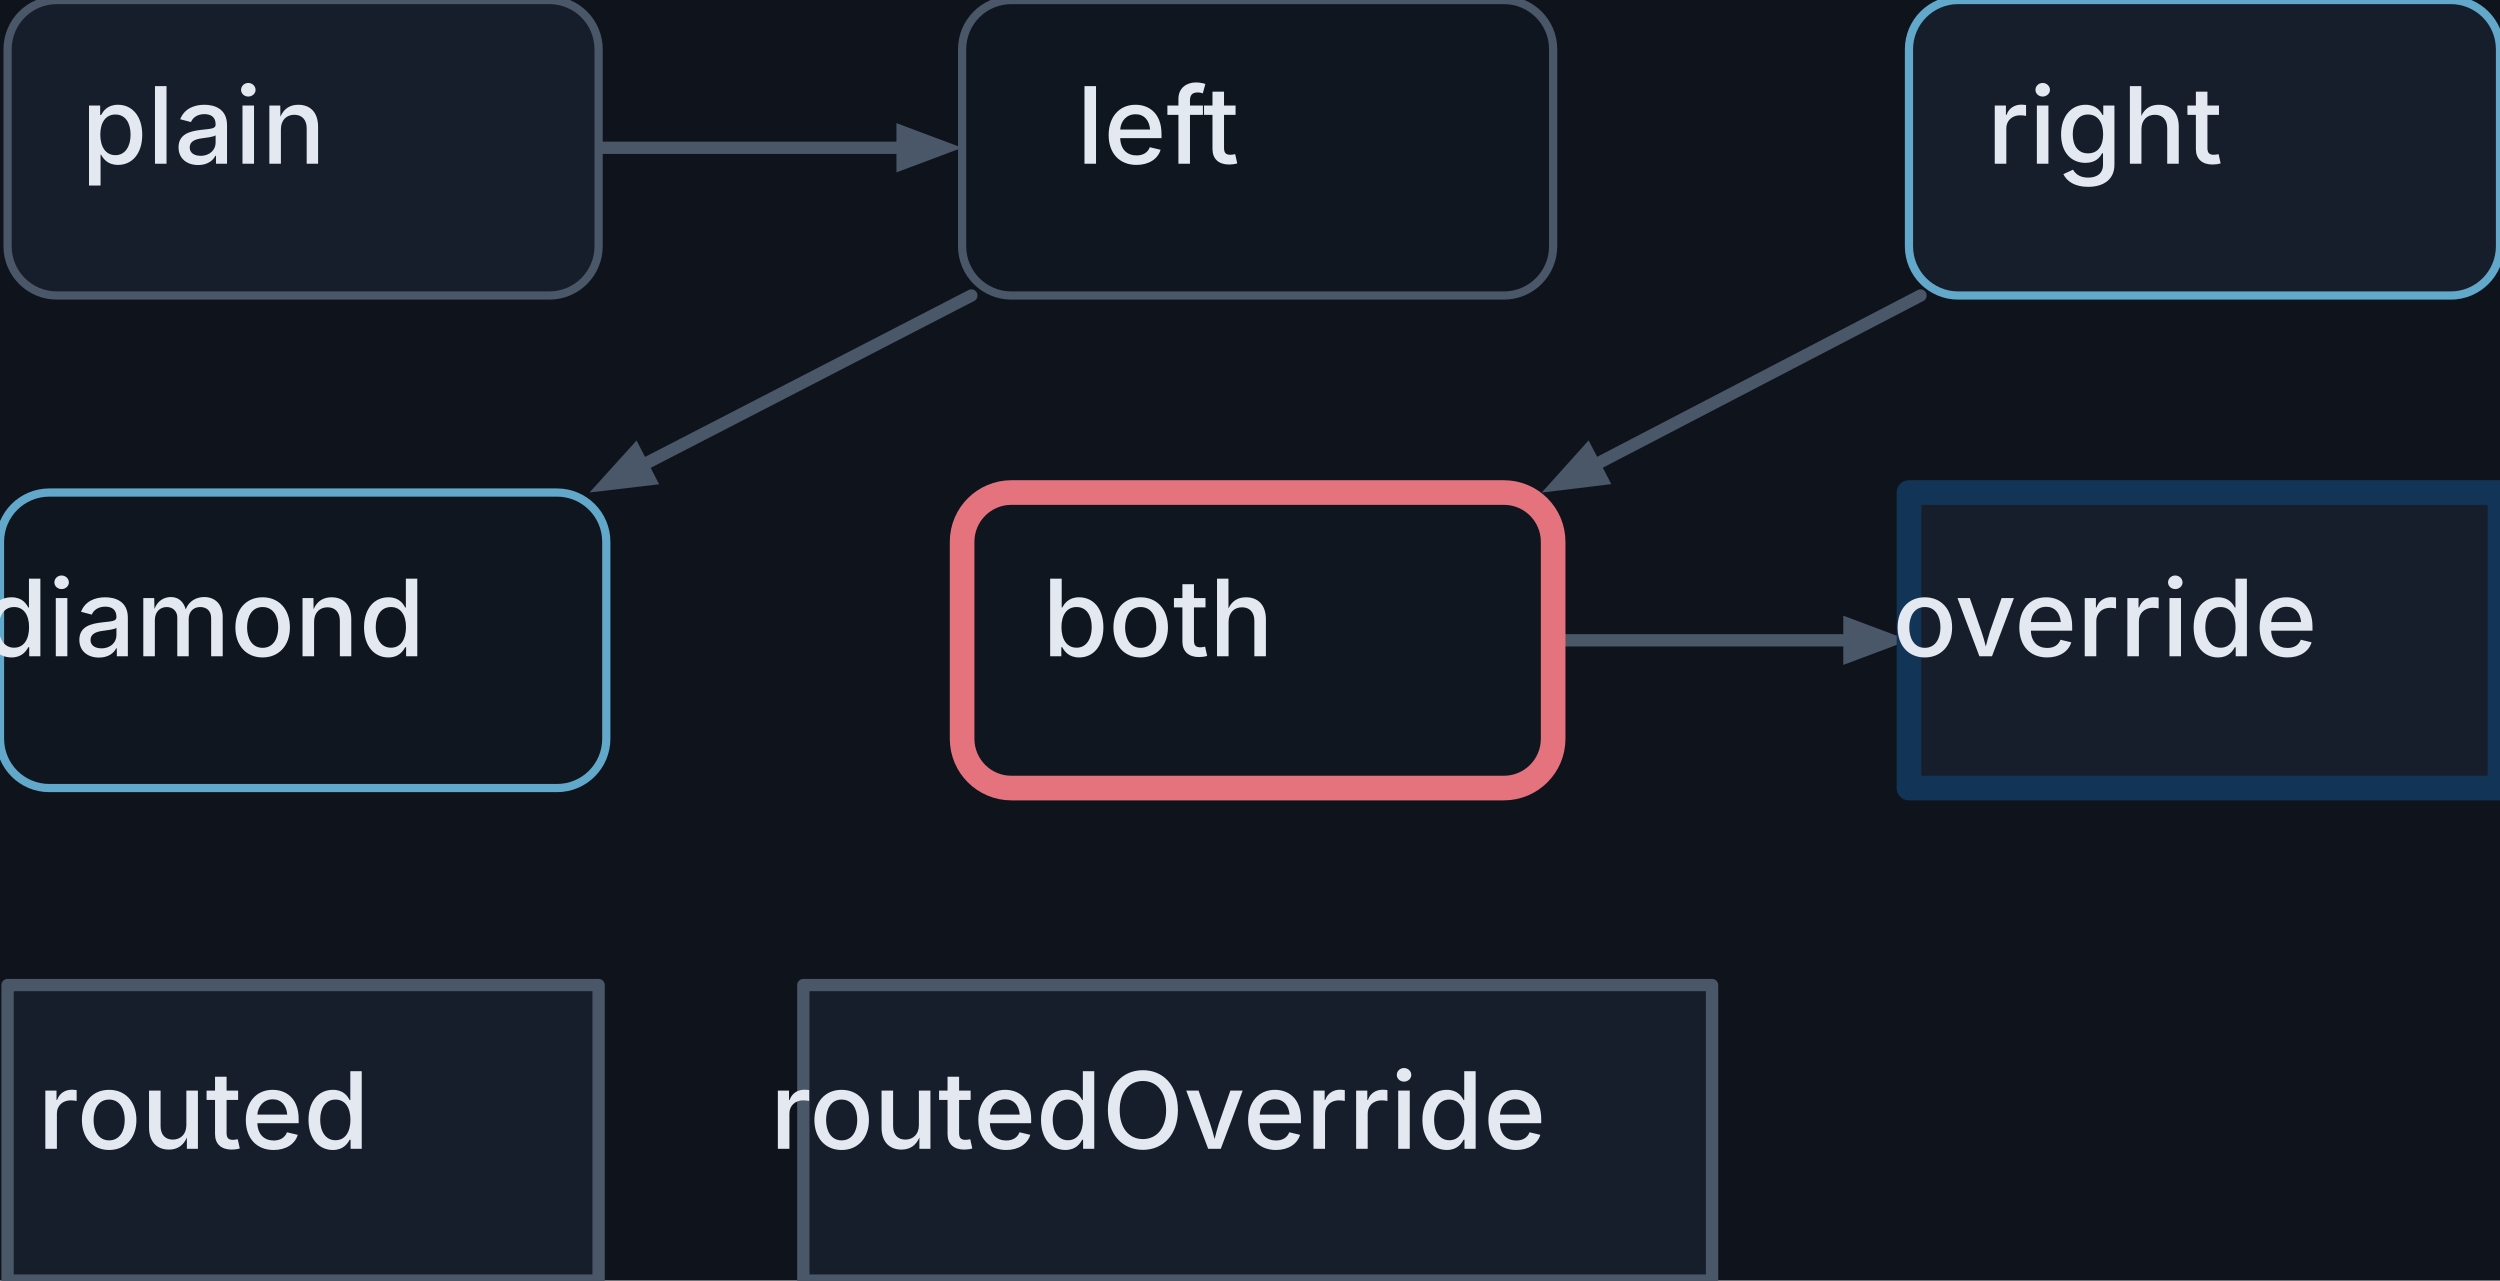
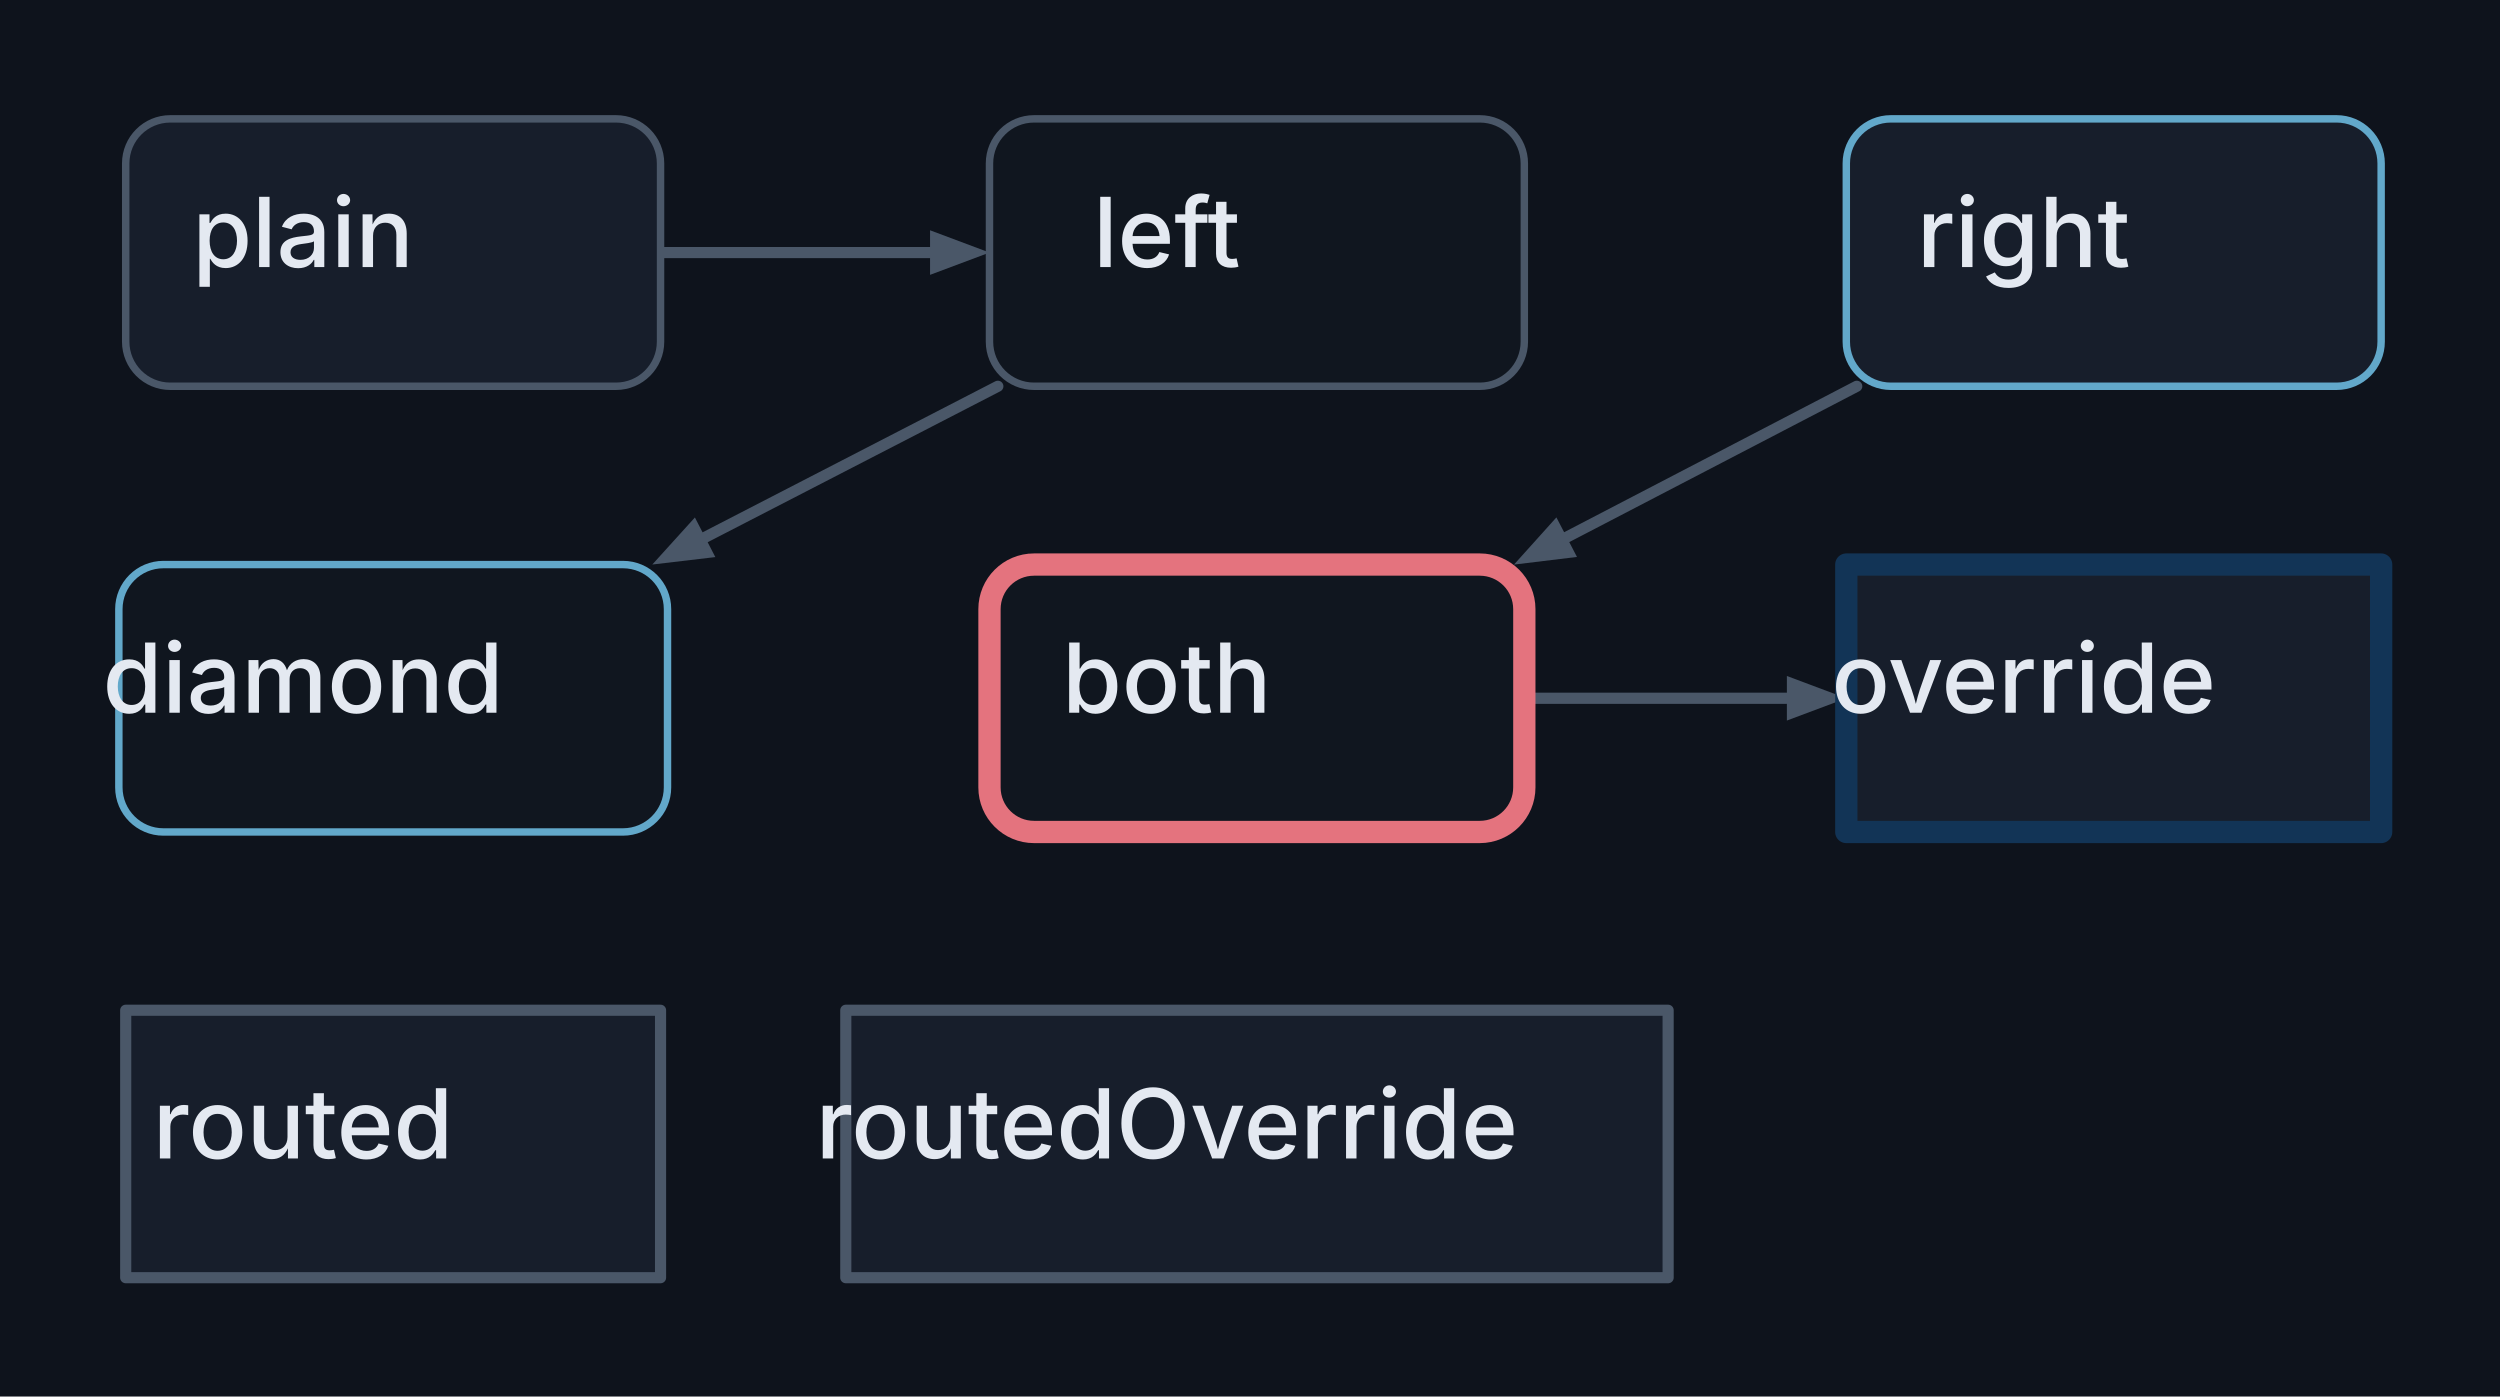
- <svg xmlns="http://www.w3.org/2000/svg" class="sgl" data-sgl="1.0" width="304.547" height="156" viewBox="0 0 304.547 156" role="img" aria-labelledby="sgl-t sgl-d">
+ <svg xmlns="http://www.w3.org/2000/svg" class="sgl" data-sgl="1.0" width="336.547" height="188" viewBox="0 0 336.547 188" role="img" aria-labelledby="sgl-t sgl-d">
  <style>.canvas{fill:#0E131C}
.c-shape,.n-shape{stroke-linejoin:round}
.e-path{fill:none;stroke-linecap:round}
.el-plate{stroke:none}
.n-port{stroke:none}
text{white-space:pre}
.g-8ab423a0{stroke-width:1.5px}
.g-a3eb2971{stroke-width:3px}
.g-b5aa7f71{stroke-width:1px}
.g-c4cad93e{font-family:Inter, system-ui, -apple-system, 'Segoe UI', Roboto, sans-serif;font-size:13px;font-weight:500}
.s-1a7aa378d77c4fdd{fill:#171E2B;stroke:#123456}
.s-299cab0f630333bd{fill:#171E2B;stroke:#62A8CA}
.s-62dbc325121a789e{fill:#10161F;stroke:#E4737E}
.s-82c7018c3b8261a5{stroke:#4A5768}
.s-86ee3b02e54718d2{fill:#10161F;stroke:#62A8CA}
.s-cf7d5611ad0f41bd{fill:#171E2B;stroke:#4A5768}
.s-e2aef466dc244c86{fill:#10161F;stroke:#4A5768}
.s-e3619467c1bd3034{fill:#171E2B;stroke:#4A5768}
.t-00160cd658b988ec{fill:#E4E9F1}</style>
  <defs>
    <marker id="m-triangle-39720bfe" markerUnits="userSpaceOnUse" markerWidth="8" markerHeight="6" refX="0" refY="3" orient="auto">
      <path d="M0 0L8 3L0 6Z" fill="#4A5768" />
    </marker>
  </defs>
-   <rect class="canvas" x="0" y="0" width="304.547" height="156" aria-hidden="true" />
+   <rect class="canvas" x="0" y="0" width="336.547" height="188" aria-hidden="true" />
  <g class="L-containers" />
  <g class="L-edges">
    <g id="e-fe297c3f0d279af4" class="e" role="graphics-symbol" aria-label="plain to left">
-       <path class="e-path g-8ab423a0 s-82c7018c3b8261a5" d="M72.922 18L109.203 18" marker-end="url(#m-triangle-39720bfe)" />
+       <path class="e-path g-8ab423a0 s-82c7018c3b8261a5" d="M88.922 34L125.203 34" marker-end="url(#m-triangle-39720bfe)" />
    </g>
    <g id="e-2847a08bfb69307a" class="e" role="graphics-symbol" aria-label="left to diamond">
-       <path class="e-path g-8ab423a0 s-82c7018c3b8261a5" d="M118.328 36L78.922 56.328" marker-end="url(#m-triangle-39720bfe)" />
+       <path class="e-path g-8ab423a0 s-82c7018c3b8261a5" d="M134.328 52L94.922 72.328" marker-end="url(#m-triangle-39720bfe)" />
    </g>
    <g id="e-4de4a934f2ea2378" class="e" role="graphics-symbol" aria-label="right to both">
-       <path class="e-path g-8ab423a0 s-82c7018c3b8261a5" d="M233.953 36L194.906 56.313" marker-end="url(#m-triangle-39720bfe)" />
+       <path class="e-path g-8ab423a0 s-82c7018c3b8261a5" d="M249.953 52L210.906 72.313" marker-end="url(#m-triangle-39720bfe)" />
    </g>
    <g id="e-a3ae2354924ebedc" class="e" role="graphics-symbol" aria-label="both to override">
-       <path class="e-path g-8ab423a0 s-82c7018c3b8261a5" d="M189.203 78L224.547 78" marker-end="url(#m-triangle-39720bfe)" />
+       <path class="e-path g-8ab423a0 s-82c7018c3b8261a5" d="M205.203 94L240.547 94" marker-end="url(#m-triangle-39720bfe)" />
    </g>
  </g>
  <g class="L-nodes">
    <g id="n-plain" class="n sh-round Base" role="group" aria-label="plain">
-       <path class="n-shape g-b5aa7f71 s-cf7d5611ad0f41bd" d="M 6.922 0 H 66.922 a 6 6 0 0 1 6 6 V 30 a 6 6 0 0 1 -6 6 H 6.922 a 6 6 0 0 1 -6 -6 V 6 a 6 6 0 0 1 6 -6 Z" />
-       <text class="n-title g-c4cad93e t-00160cd658b988ec" x="36.93" y="19.95" text-anchor="middle" xml:space="preserve" aria-hidden="true">
-         <tspan x="36.93" dy="0">plain</tspan>
+       <path class="n-shape g-b5aa7f71 s-cf7d5611ad0f41bd" d="M 22.922 16 H 82.922 a 6 6 0 0 1 6 6 V 46 a 6 6 0 0 1 -6 6 H 22.922 a 6 6 0 0 1 -6 -6 V 22 a 6 6 0 0 1 6 -6 Z" />
+       <text class="n-title g-c4cad93e t-00160cd658b988ec" x="52.93" y="35.95" text-anchor="middle" xml:space="preserve" aria-hidden="true">
+         <tspan x="52.93" dy="0">plain</tspan>
      </text>
    </g>
    <g id="n-left" class="n sh-round Base Left" role="group" aria-label="left">
-       <path class="n-shape g-b5aa7f71 s-e2aef466dc244c86" d="M 123.203 0 H 183.203 a 6 6 0 0 1 6 6 V 30 a 6 6 0 0 1 -6 6 H 123.203 a 6 6 0 0 1 -6 -6 V 6 a 6 6 0 0 1 6 -6 Z" />
-       <text class="n-title g-c4cad93e t-00160cd658b988ec" x="153.203" y="19.95" text-anchor="middle" xml:space="preserve" aria-hidden="true">
-         <tspan x="153.203" dy="0">left</tspan>
+       <path class="n-shape g-b5aa7f71 s-e2aef466dc244c86" d="M 139.203 16 H 199.203 a 6 6 0 0 1 6 6 V 46 a 6 6 0 0 1 -6 6 H 139.203 a 6 6 0 0 1 -6 -6 V 22 a 6 6 0 0 1 6 -6 Z" />
+       <text class="n-title g-c4cad93e t-00160cd658b988ec" x="169.203" y="35.95" text-anchor="middle" xml:space="preserve" aria-hidden="true">
+         <tspan x="169.203" dy="0">left</tspan>
      </text>
    </g>
    <g id="n-right" class="n sh-round Base Right" role="group" aria-label="right">
-       <path class="n-shape g-b5aa7f71 s-299cab0f630333bd" d="M 238.547 0 H 298.547 a 6 6 0 0 1 6 6 V 30 a 6 6 0 0 1 -6 6 H 238.547 a 6 6 0 0 1 -6 -6 V 6 a 6 6 0 0 1 6 -6 Z" />
-       <text class="n-title g-c4cad93e t-00160cd658b988ec" x="268.547" y="19.95" text-anchor="middle" xml:space="preserve" aria-hidden="true">
-         <tspan x="268.547" dy="0">right</tspan>
+       <path class="n-shape g-b5aa7f71 s-299cab0f630333bd" d="M 254.547 16 H 314.547 a 6 6 0 0 1 6 6 V 46 a 6 6 0 0 1 -6 6 H 254.547 a 6 6 0 0 1 -6 -6 V 22 a 6 6 0 0 1 6 -6 Z" />
+       <text class="n-title g-c4cad93e t-00160cd658b988ec" x="284.547" y="35.95" text-anchor="middle" xml:space="preserve" aria-hidden="true">
+         <tspan x="284.547" dy="0">right</tspan>
      </text>
    </g>
    <g id="n-diamond" class="n sh-round Left Base Right Diamond" role="group" aria-label="diamond">
-       <path class="n-shape g-b5aa7f71 s-86ee3b02e54718d2" d="M 6 60 H 67.859 a 6 6 0 0 1 6 6 V 90 a 6 6 0 0 1 -6 6 H 6 a 6 6 0 0 1 -6 -6 V 66 a 6 6 0 0 1 6 -6 Z" />
-       <text class="n-title g-c4cad93e t-00160cd658b988ec" x="36.93" y="79.95" text-anchor="middle" xml:space="preserve" aria-hidden="true">
-         <tspan x="36.93" dy="0">diamond</tspan>
+       <path class="n-shape g-b5aa7f71 s-86ee3b02e54718d2" d="M 22 76 H 83.859 a 6 6 0 0 1 6 6 V 106 a 6 6 0 0 1 -6 6 H 22 a 6 6 0 0 1 -6 -6 V 82 a 6 6 0 0 1 6 -6 Z" />
+       <text class="n-title g-c4cad93e t-00160cd658b988ec" x="52.93" y="95.95" text-anchor="middle" xml:space="preserve" aria-hidden="true">
+         <tspan x="52.93" dy="0">diamond</tspan>
      </text>
    </g>
    <g id="n-both" class="n sh-round Left Base Right Diamond Critical" role="group" aria-label="both">
-       <path class="n-shape g-a3eb2971 s-62dbc325121a789e" d="M 123.203 60 H 183.203 a 6 6 0 0 1 6 6 V 90 a 6 6 0 0 1 -6 6 H 123.203 a 6 6 0 0 1 -6 -6 V 66 a 6 6 0 0 1 6 -6 Z" />
-       <text class="n-title g-c4cad93e t-00160cd658b988ec" x="153.195" y="79.95" text-anchor="middle" xml:space="preserve" aria-hidden="true">
-         <tspan x="153.195" dy="0">both</tspan>
+       <path class="n-shape g-a3eb2971 s-62dbc325121a789e" d="M 139.203 76 H 199.203 a 6 6 0 0 1 6 6 V 106 a 6 6 0 0 1 -6 6 H 139.203 a 6 6 0 0 1 -6 -6 V 82 a 6 6 0 0 1 6 -6 Z" />
+       <text class="n-title g-c4cad93e t-00160cd658b988ec" x="169.195" y="95.95" text-anchor="middle" xml:space="preserve" aria-hidden="true">
+         <tspan x="169.195" dy="0">both</tspan>
      </text>
    </g>
    <g id="n-override" class="n sh-rect Critical" role="group" aria-label="override">
-       <path class="n-shape g-a3eb2971 s-1a7aa378d77c4fdd" d="M 232.547 60 h 72 v 36 h -72 Z" />
-       <text class="n-title g-c4cad93e t-00160cd658b988ec" x="268.555" y="79.95" text-anchor="middle" xml:space="preserve" aria-hidden="true">
-         <tspan x="268.555" dy="0">override</tspan>
+       <path class="n-shape g-a3eb2971 s-1a7aa378d77c4fdd" d="M 248.547 76 h 72 v 36 h -72 Z" />
+       <text class="n-title g-c4cad93e t-00160cd658b988ec" x="284.555" y="95.95" text-anchor="middle" xml:space="preserve" aria-hidden="true">
+         <tspan x="284.555" dy="0">override</tspan>
      </text>
    </g>
    <g id="n-routed" class="n sh-rect Router" role="group" aria-label="routed">
-       <path class="n-shape g-8ab423a0 s-e3619467c1bd3034" d="M 0.922 120 h 72 v 36 h -72 Z" />
-       <text class="n-title g-c4cad93e t-00160cd658b988ec" x="36.93" y="139.95" text-anchor="middle" xml:space="preserve" aria-hidden="true">
-         <tspan x="36.93" dy="0">routed</tspan>
+       <path class="n-shape g-8ab423a0 s-e3619467c1bd3034" d="M 16.922 136 h 72 v 36 h -72 Z" />
+       <text class="n-title g-c4cad93e t-00160cd658b988ec" x="52.93" y="155.95" text-anchor="middle" xml:space="preserve" aria-hidden="true">
+         <tspan x="52.93" dy="0">routed</tspan>
      </text>
    </g>
    <g id="n-routedOverride" class="n sh-rect Router" role="group" aria-label="routedOverride">
-       <path class="n-shape g-8ab423a0 s-e3619467c1bd3034" d="M 97.859 120 h 110.703 v 36 h -110.703 Z" />
-       <text class="n-title g-c4cad93e t-00160cd658b988ec" x="153.211" y="139.95" text-anchor="middle" xml:space="preserve" aria-hidden="true">
-         <tspan x="153.211" dy="0">routedOverride</tspan>
+       <path class="n-shape g-8ab423a0 s-e3619467c1bd3034" d="M 113.859 136 h 110.703 v 36 h -110.703 Z" />
+       <text class="n-title g-c4cad93e t-00160cd658b988ec" x="169.211" y="155.95" text-anchor="middle" xml:space="preserve" aria-hidden="true">
+         <tspan x="169.211" dy="0">routedOverride</tspan>
      </text>
    </g>
  </g>
  <g class="L-labels" />
</svg>
